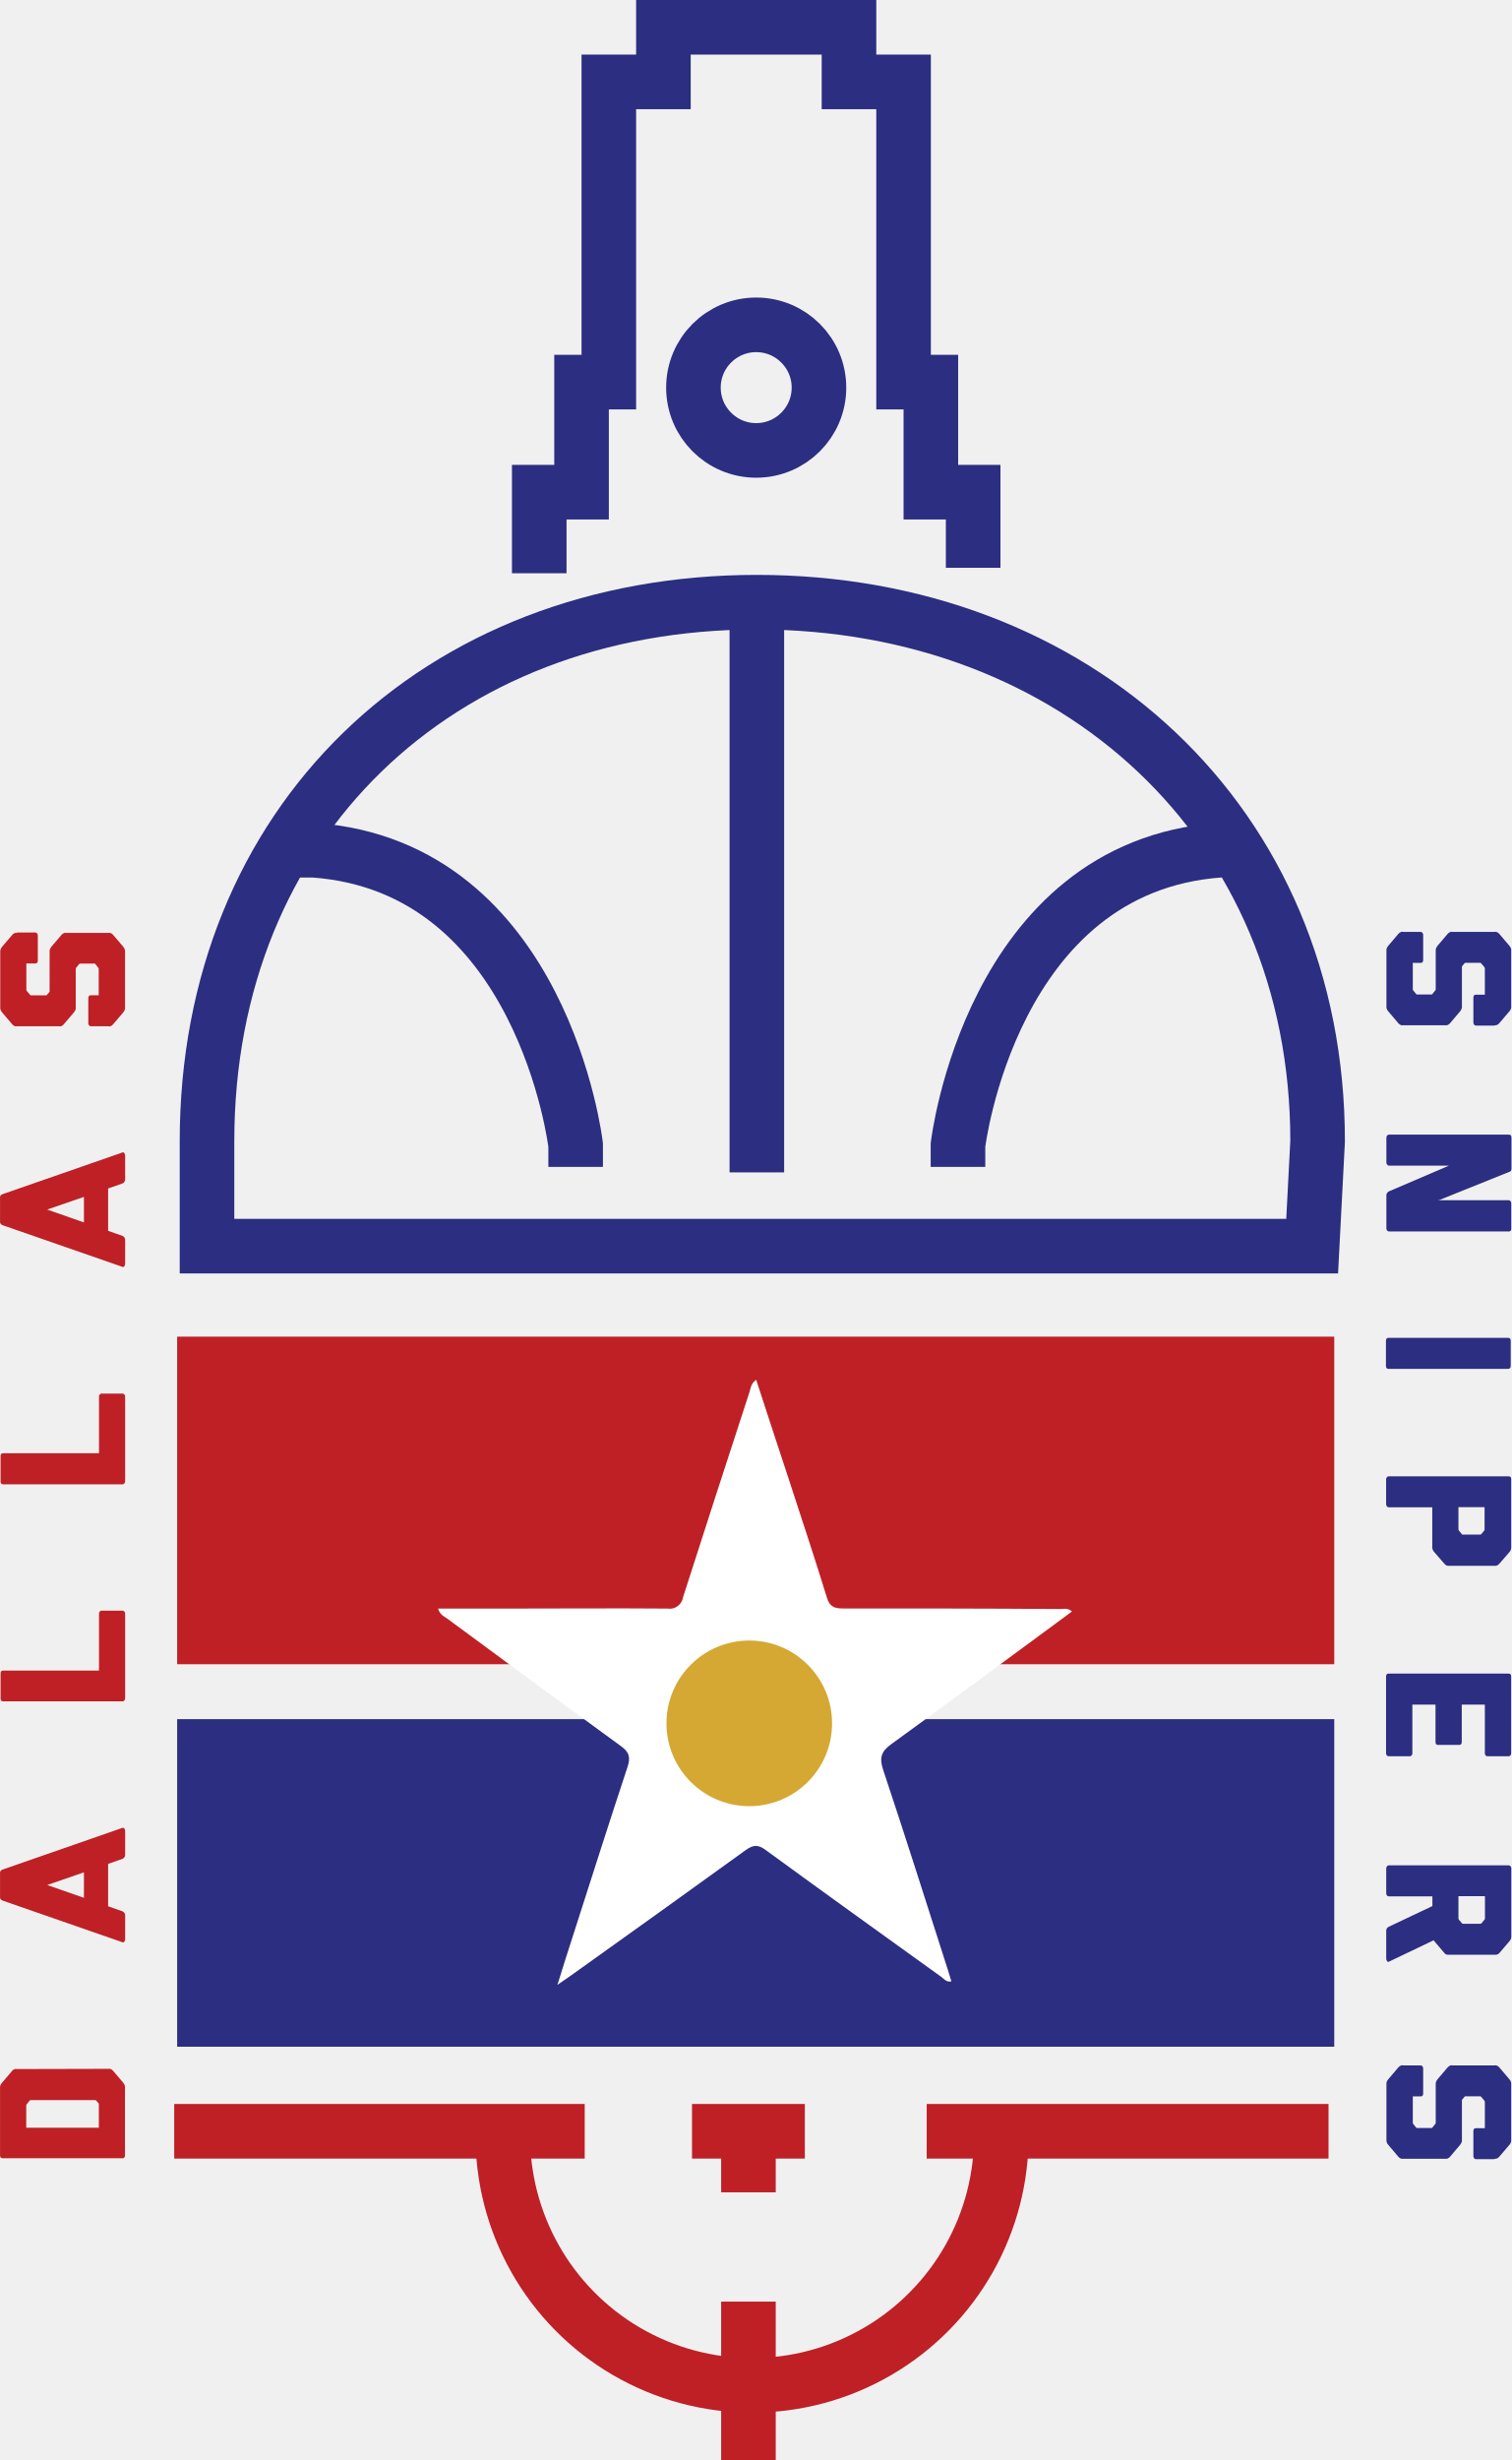
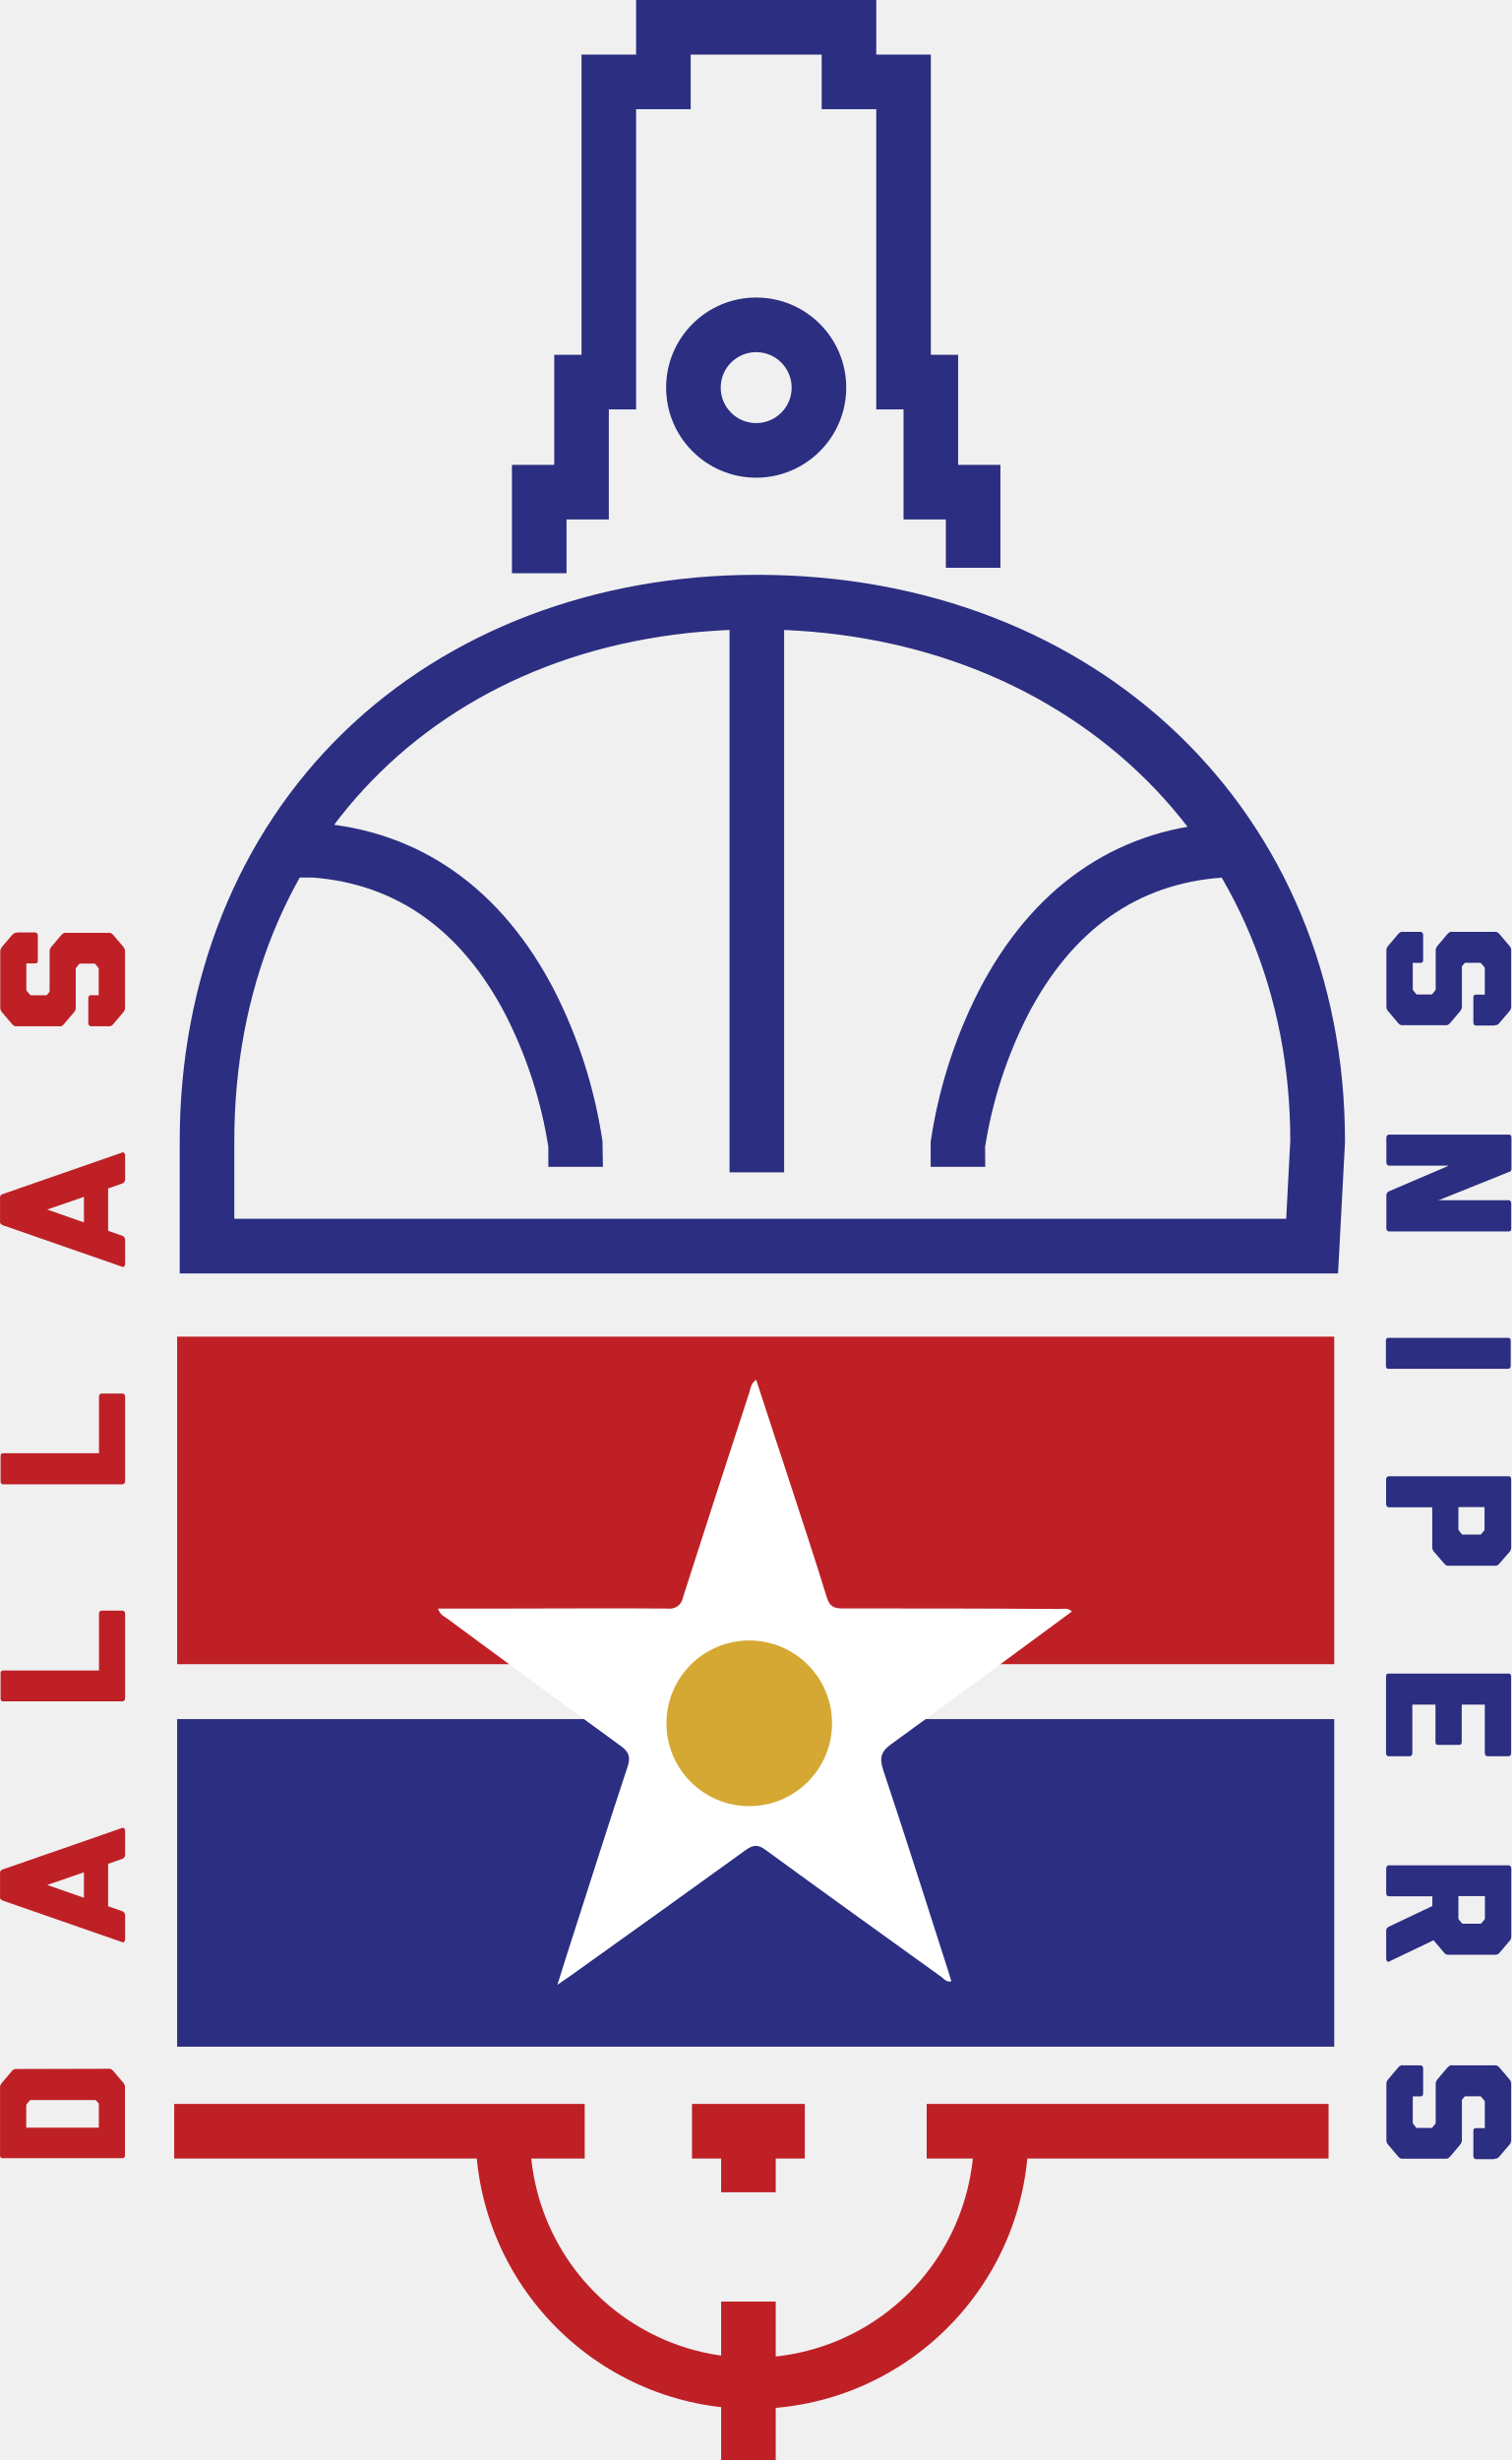
- <svg xmlns="http://www.w3.org/2000/svg" id="Layer_1" data-name="Layer 1" version="1.1" width="276.928" height="450.59">
+ <svg xmlns="http://www.w3.org/2000/svg" id="Layer_1" data-name="Layer 1" version="1.1" width="276.928" height="450.6">
  <defs id="defs4">
-     <style id="style2">.cls-1{fill:#be2026}.cls-2,.cls-7{fill:#2b2e81}.cls-5,.cls-7{stroke-miterlimit:10;stroke-width:10px}.cls-5{fill:none;stroke:#2b2e81}.cls-7{stroke:#be2026}</style>
+     <style id="style2">.cls-1{fill:#be2026}.cls-2{fill:#2b2e81}</style>
  </defs>
-   <path class="cls-5" id="polyline122" style="fill:none;stroke:#2b2e81;stroke-width:10px;stroke-miterlimit:10" transform="translate(-115.532 -278.27)" d="M293.83 382.27v-13.85h-7.75v-20.16h-5v-54.99h-10v-10h-34v10h-10v54.99h-5v20.16h-7.75v14.85" />
-   <path class="cls-1" id="rect124" style="fill:#be2026" d="M32.458 244.83h212v60h-212z" />
-   <path class="cls-2" id="rect126" style="fill:#2b2e81" d="M32.458 314.89h212v60h-212z" />
-   <path d="m196.398 295.17-4.06 3c-9.67 7.1-19.31 14.25-29 21.27-1.84 1.32-2.28 2.46-1.54 4.7 4.06 12.16 7.92 24.39 11.84 36.59.23.71.44 1.43.67 2.19-.93.2-1.34-.45-1.85-.82-10.73-7.72-21.48-15.43-32.16-23.23-1.33-1-2.23-1-3.55-.08q-16 11.55-32.06 23c-.67.48-1.36.94-2.56 1.77 1-3.3 1.9-6 2.78-8.78 3.34-10.39 6.64-20.79 10.07-31.15.58-1.75.29-2.72-1.2-3.79q-15.95-11.6-31.8-23.34c-.58-.43-1.36-.67-1.71-1.86h12.42c9.86 0 19.73-.08 29.59 0a2.49 2.49 0 0 0 2.87-2.09c4-12.51 8.07-25 12.14-37.48.25-.77.27-1.67 1.26-2.33 2 6.23 4.07 12.37 6.07 18.51 2.32 7.12 4.68 14.22 6.88 21.37.51 1.65 1.32 2 2.92 2 13.23 0 26.46 0 39.69.1.68.01 1.49-.29 2.29.45z" id="path128" style="fill:#fff" />
-   <circle cx="137.278" cy="315.66" r="15.17" id="circle130" style="fill:#d5a833" />
-   <path class="cls-7" id="line132" style="fill:#2b2e81;stroke:#be2026;stroke-width:10px;stroke-miterlimit:10" d="M169.788 390.38h73.62" />
-   <path class="cls-7" id="line134" style="fill:#2b2e81;stroke:#be2026;stroke-width:10px;stroke-miterlimit:10" d="M126.788 390.38h20.67" />
-   <path class="cls-7" id="line136" style="fill:#2b2e81;stroke:#be2026;stroke-width:10px;stroke-miterlimit:10" d="M31.918 390.38h75.21" />
-   <path class="cls-5" d="M241.408 209.03c0-58.4-44.34-98.73-102.74-98.73-58.4 0-100.74 40.33-100.74 98.73v19.22h202.48z" id="path138" style="fill:none;stroke:#2b2e81;stroke-width:10px;stroke-miterlimit:10" />
-   <path class="cls-5" id="line140" style="fill:none;stroke:#2b2e81;stroke-width:10px;stroke-miterlimit:10" d="M138.668 110.3v104.44" />
-   <path class="cls-5" d="M105.468 213.73v-4s-6-51-48-54h-7" id="path142" style="fill:none;stroke:#2b2e81;stroke-width:10px;stroke-miterlimit:10" />
-   <path class="cls-5" d="M175.518 213.73v-4s6-51 48-54" id="path144" style="fill:none;stroke:#2b2e81;stroke-width:10px;stroke-miterlimit:10" />
-   <path d="M92.128 390.57a45.67 45.67 0 1 0 91.33 0" id="path146" style="fill:none;stroke:#be2026;stroke-width:10px;stroke-miterlimit:10" />
-   <path class="cls-7" id="line148" style="fill:#2b2e81;stroke:#be2026;stroke-width:10px;stroke-miterlimit:10" d="M137.128 391.56v10" />
-   <path class="cls-7" id="line150" style="fill:#2b2e81;stroke:#be2026;stroke-width:10px;stroke-miterlimit:10" d="M137.128 421.58v29.01" />
-   <path class="cls-1" d="M19.878 378.94a1 1 0 0 1 .3 0 1.15 1.15 0 0 1 .56.38l1.84 2.17a1.37 1.37 0 0 1 .32.69 1.1 1.1 0 0 1 0 .31v12.29c0 .36-.16.54-.46.54H.468c-.31 0-.46-.18-.46-.54v-12.25a1.9 1.9 0 0 1 0-.35 1.37 1.37 0 0 1 .33-.65l1.84-2.17a1.08 1.08 0 0 1 .56-.38.88.88 0 0 1 .29 0zm-15.07 10.79h13.3v-4.41l-.46-.54a.43.43 0 0 0-.23-.11H5.628a.09.09 0 0 0-.07 0 .29.29 0 0 1-.1.07l-.55.66a.31.31 0 0 0-.1.27z" id="path152" style="fill:#be2026" />
-   <path class="cls-1" d="m.468 342.44 11-3.82q5.49-1.89 11-3.83c.11 0 .21 0 .31.14a.75.75 0 0 1 .15.44v4.41a.66.66 0 0 1-.15.42.85.85 0 0 1-.31.27l-2.66.93v7.77l2.66.93a.85.85 0 0 1 .31.27.68.68 0 0 1 .15.42v4.41a.75.75 0 0 1-.15.44c-.1.14-.2.19-.31.13l-22-7.65c-.31-.15-.46-.33-.46-.54v-4.59c0-.24.15-.42.46-.55zm14.91.51-6.73 2.32 6.73 2.35z" id="path154" style="fill:#be2026" />
-   <path class="cls-1" d="M18.258 295.19a.43.43 0 0 1 .31-.17h3.9a.42.42 0 0 1 .33.17.71.71 0 0 1 .13.41v15.45a.71.71 0 0 1-.13.41.42.42 0 0 1-.33.17h-22q-.36-.08-.36-.54v-4.56a.48.48 0 0 1 .36-.54h17.67V295.6a.61.61 0 0 1 .12-.41z" id="path156" style="fill:#be2026" />
-   <path class="cls-1" d="M18.258 255.44a.41.41 0 0 1 .31-.18h3.9a.4.4 0 0 1 .33.18.68.68 0 0 1 .13.4v15.46a.68.68 0 0 1-.13.4.4.4 0 0 1-.33.18h-22q-.36-.08-.36-.54v-4.61q0-.46.36-.54h17.67v-10.35a.59.59 0 0 1 .12-.4z" id="path158" style="fill:#be2026" />
-   <path class="cls-1" d="M.468 218.73q5.52-1.94 11-3.82l11-3.83c.11-.05.21 0 .31.14a.75.75 0 0 1 .15.44v4.4a.68.68 0 0 1-.15.43.85.85 0 0 1-.31.27l-2.66.93v7.76l2.66.93a.85.85 0 0 1 .31.27.68.68 0 0 1 .15.43v4.4a.78.78 0 0 1-.15.45c-.1.14-.2.18-.31.13l-22-7.65c-.31-.15-.46-.33-.46-.54v-4.6c0-.23.15-.41.46-.54zm14.91.5-6.73 2.32 6.73 2.36z" id="path160" style="fill:#be2026" />
-   <path class="cls-1" d="M3.048 170.8h3.42a.39.39 0 0 1 .33.17.65.65 0 0 1 .13.41v4.55c0 .37-.15.54-.46.54h-1.64v4.8a.39.39 0 0 0 .1.27l.52.61c.09.11.15.16.19.16h2.83s.1 0 .17-.12l.45-.54v-7.22a1.65 1.65 0 0 1 0-.31 1.45 1.45 0 0 1 .32-.7l1.84-2.16a1.18 1.18 0 0 1 .6-.39 1.09 1.09 0 0 1 .26 0h7.78a1.39 1.39 0 0 1 .3 0 1.17 1.17 0 0 1 .56.39l1.84 2.16a1.45 1.45 0 0 1 .32.7 1.1 1.1 0 0 1 0 .31v10a1.18 1.18 0 0 1 0 .34 1.4 1.4 0 0 1-.32.66l-1.84 2.16a1.11 1.11 0 0 1-.56.39.51.51 0 0 1-.3 0h-3.25a.42.42 0 0 1-.33-.17.74.74 0 0 1-.13-.41v-4.56q0-.54.45-.54h1.46v-4.87a.39.39 0 0 0-.1-.19l-.52-.66a.13.13 0 0 1-.08-.08.11.11 0 0 0-.09 0h-2.68a.5.5 0 0 1-.12.08l-.52.66a.32.32 0 0 0-.1.19v7a1.72 1.72 0 0 1 0 .34 1.33 1.33 0 0 1-.33.66l-1.84 2.16a1.07 1.07 0 0 1-.56.39.48.48 0 0 1-.29 0h-7.79a.39.39 0 0 1-.26 0 1.1 1.1 0 0 1-.59-.39l-1.84-2.16a1.52 1.52 0 0 1-.33-.66 1.72 1.72 0 0 1 0-.34v-10a1.63 1.63 0 0 1 0-.31 1.56 1.56 0 0 1 .33-.7l1.85-2.16a1.16 1.16 0 0 1 .59-.39h.27z" id="path162" style="fill:#be2026" />
-   <path class="cls-2" d="M273.808 187.85h-3.4a.42.42 0 0 1-.33-.17.65.65 0 0 1-.13-.41v-4.54c0-.36.15-.54.46-.54h1.64v-4.79a.39.39 0 0 0-.1-.27l-.52-.62c-.08-.1-.15-.15-.19-.15h-2.77c-.05 0-.1 0-.17.11l-.45.54v7.23a1.71 1.71 0 0 1 0 .31 1.53 1.53 0 0 1-.33.69l-1.84 2.17a1.14 1.14 0 0 1-.59.38.84.84 0 0 1-.27 0h-7.78a1 1 0 0 1-.3 0 1.12 1.12 0 0 1-.55-.38l-1.84-2.17a1.35 1.35 0 0 1-.33-.69 1.71 1.71 0 0 1 0-.31v-10a1.9 1.9 0 0 1 0-.35 1.3 1.3 0 0 1 .33-.65l1.84-2.17a1.12 1.12 0 0 1 .55-.38.51.51 0 0 1 .3 0h3.25a.39.39 0 0 1 .33.17.65.65 0 0 1 .13.41v4.56q0 .54-.45.54h-1.45v4.87a.35.35 0 0 0 .09.19l.53.65a.29.29 0 0 1 .08.08h2.77l.11-.08.52-.65a.32.32 0 0 0 .1-.19v-7a1.9 1.9 0 0 1 0-.35 1.49 1.49 0 0 1 .33-.65l1.84-2.17a1.15 1.15 0 0 1 .56-.38.51.51 0 0 1 .3 0h7.78a.39.39 0 0 1 .26 0 1.1 1.1 0 0 1 .59.38l1.84 2.17a1.3 1.3 0 0 1 .33.65 1.9 1.9 0 0 1 0 .35v10a1.71 1.71 0 0 1 0 .31 1.35 1.35 0 0 1-.33.69l-1.85 2.17a1.1 1.1 0 0 1-.59.38.84.84 0 0 1-.27 0z" id="path164" style="fill:#2b2e81" />
-   <path class="cls-2" d="M276.468 225.56h-22a.42.42 0 0 1-.31-.15.53.53 0 0 1-.15-.39v-6.1a.68.68 0 0 1 .15-.43.78.78 0 0 1 .31-.27l11-4.71h-11a.39.39 0 0 1-.31-.18.53.53 0 0 1-.15-.36v-4.6a.54.54 0 0 1 .15-.39.42.42 0 0 1 .31-.15h22c.3 0 .46.18.46.54v5.76a.53.53 0 0 1-.46.54l-12.68 5.1-.36.07h13a.4.4 0 0 1 .33.18.63.63 0 0 1 .13.36v4.6c.03.4-.13.58-.42.58z" id="path166" style="fill:#2b2e81" />
-   <path class="cls-2" d="M276.318 250.73h-21.93c-.31 0-.46-.18-.46-.54v-4.6c0-.36.15-.54.46-.54h21.93c.31 0 .47.18.47.54v4.6c0 .31-.16.54-.47.54z" id="path168" style="fill:#2b2e81" />
-   <path class="cls-2" d="M265.468 286.8a1.29 1.29 0 0 1-.29 0 1.13 1.13 0 0 1-.56-.39l-1.87-2.16a1.38 1.38 0 0 1-.33-.7.81.81 0 0 1 0-.31v-7.15h-8a.38.38 0 0 1-.31-.17.61.61 0 0 1-.15-.41v-4.56a.52.52 0 0 1 .15-.38.4.4 0 0 1 .31-.16h22c.3 0 .46.18.46.54v12.29a1.65 1.65 0 0 1 0 .31c0 .1-.05.21-.08.33a1 1 0 0 1-.21.37l-1.87 2.16a1.2 1.2 0 0 1-.59.39h-.27zm1.74-10.74v4.06a.37.37 0 0 0 .09.23l.53.66a.15.15 0 0 1 .08.08h3.38a.24.24 0 0 1 .09-.08l.56-.66.06-.13a.26.26 0 0 0 0-.1v-4.06z" id="path170" style="fill:#2b2e81" />
-   <path class="cls-2" d="M267.818 312.23v6.84c0 .36-.16.54-.46.54h-3.89c-.31 0-.46-.18-.46-.54v-6.84h-4.24v8.92a.6.6 0 0 1-.13.37.39.39 0 0 1-.33.17h-3.9a.37.37 0 0 1-.33-.17.6.6 0 0 1-.13-.37v-14.06c0-.36.15-.54.46-.54h22c.31 0 .46.18.46.54v14.06a.6.6 0 0 1-.13.37.38.38 0 0 1-.33.17h-3.9a.37.37 0 0 1-.33-.17.6.6 0 0 1-.13-.37v-8.92z" id="path172" style="fill:#2b2e81" />
-   <path class="cls-2" d="M265.468 358.05a.85.85 0 0 1-.29 0l-.27-.09a.88.88 0 0 1-.29-.25l-1.88-2.21-.06-.11-8.24 3.94c-.11.05-.22 0-.32-.14a.75.75 0 0 1-.14-.4v-5.18a.71.71 0 0 1 .14-.42.87.87 0 0 1 .32-.27l8-3.79v-1.78h-8a.45.45 0 0 1-.32-.15.6.6 0 0 1-.14-.39v-4.6a.56.56 0 0 1 .14-.36.43.43 0 0 1 .32-.18h22a.39.39 0 0 1 .33.18.55.55 0 0 1 .13.36v12.29a1.63 1.63 0 0 1 0 .31c0 .1-.05.21-.08.33a1 1 0 0 1-.21.36l-1.88 2.21a.8.8 0 0 1-.33.25l-.29.09a1.13 1.13 0 0 1-.3 0zm1.74-10.74v4.06a.39.39 0 0 0 .1.27l.53.62a.23.23 0 0 0 .16.11h3.25a.26.26 0 0 0 .2-.11l.52-.62a.36.36 0 0 0 .1-.23v-4.1z" id="path174" style="fill:#2b2e81" />
-   <path class="cls-2" d="M273.808 395.49h-3.4a.42.42 0 0 1-.33-.17.65.65 0 0 1-.13-.41v-4.56c0-.36.15-.54.46-.54h1.64v-4.79a.39.39 0 0 0-.1-.27l-.52-.62c-.08-.1-.15-.15-.19-.15h-2.77c-.05 0-.1 0-.17.11l-.45.54v7.23a1.71 1.71 0 0 1 0 .31 1.48 1.48 0 0 1-.33.69l-1.84 2.17a1.14 1.14 0 0 1-.59.38.84.84 0 0 1-.27 0h-7.78a1 1 0 0 1-.3 0 1.12 1.12 0 0 1-.55-.38l-1.84-2.17a1.31 1.31 0 0 1-.33-.69 1.71 1.71 0 0 1 0-.31v-10a1.9 1.9 0 0 1 0-.35 1.3 1.3 0 0 1 .33-.65l1.84-2.17a1.12 1.12 0 0 1 .55-.38.51.51 0 0 1 .3 0h3.25a.42.42 0 0 1 .33.17.65.65 0 0 1 .13.41v4.56q0 .54-.45.54h-1.45v4.87a.35.35 0 0 0 .09.19l.53.66a.19.19 0 0 1 .08.07h2.77l.11-.07.52-.66a.32.32 0 0 0 .1-.19v-7a1.9 1.9 0 0 1 0-.35 1.49 1.49 0 0 1 .33-.65l1.84-2.17a1.15 1.15 0 0 1 .56-.38.51.51 0 0 1 .3 0h7.78a.39.39 0 0 1 .26 0 1.1 1.1 0 0 1 .59.38l1.84 2.17a1.3 1.3 0 0 1 .33.65 1.9 1.9 0 0 1 0 .35v10a1.71 1.71 0 0 1 0 .31 1.31 1.31 0 0 1-.33.69l-1.85 2.17a1.1 1.1 0 0 1-.59.38.84.84 0 0 1-.27 0z" id="path176" style="fill:#2b2e81" />
-   <circle class="cls-5" cx="138.548" cy="71" r="11.5" id="circle178" style="fill:none;stroke:#2b2e81;stroke-width:10px;stroke-miterlimit:10" />
+   <path class="cls-2" id="polygon124" style="fill:#2b2e81" transform="translate(-115.532 -218.27)" d="M209.33 303.42h7.75v-20.16h5v-54.99h10v-10h44v10h10v54.99h5v20.16h7.75v18.85h-10v-8.85h-7.75v-20.16h-5v-54.99h-10v-10h-24v10h-10v54.99h-5v20.16h-7.75v9.85h-10z" />
+   <path class="cls-1" id="rect126" style="fill:#be2026" d="M32.458 244.83h212v60h-212z" />
+   <path class="cls-2" id="rect128" style="fill:#2b2e81" d="M32.458 314.89h212v60h-212z" />
+   <path d="m196.398 295.17-4.06 3c-9.67 7.1-19.31 14.25-29 21.27-1.84 1.32-2.28 2.46-1.54 4.7 4.06 12.16 7.92 24.39 11.84 36.59.23.71.44 1.43.67 2.19-.93.2-1.34-.45-1.85-.82-10.73-7.72-21.48-15.43-32.16-23.23-1.33-1-2.23-1-3.55-.08q-16 11.55-32.06 23c-.67.48-1.36.94-2.56 1.77 1-3.3 1.9-6 2.78-8.78 3.34-10.39 6.64-20.79 10.07-31.15.58-1.75.29-2.72-1.2-3.79q-15.95-11.6-31.8-23.34c-.58-.43-1.36-.67-1.71-1.86h12.42c9.86 0 19.73-.08 29.59 0a2.49 2.49 0 0 0 2.87-2.09c4-12.51 8.07-25 12.14-37.48.25-.77.27-1.67 1.26-2.33 2 6.23 4.07 12.37 6.07 18.51 2.32 7.12 4.68 14.22 6.88 21.37.51 1.65 1.32 2 2.92 2 13.23 0 26.46 0 39.69.1.68.01 1.49-.29 2.29.45z" id="path130" style="fill:#fff" />
+   <circle cx="137.278" cy="315.66" r="15.17" id="circle132" style="fill:#d5a833" />
+   <path class="cls-1" id="rect134" style="fill:#be2026" d="M169.788 385.38h73.63v10h-73.63z" />
+   <path class="cls-1" id="rect136" style="fill:#be2026" d="M126.788 385.38h20.67v10h-20.67z" />
+   <path class="cls-1" id="rect138" style="fill:#be2026" d="M31.918 385.38h75.21v10h-75.21z" />
+   <path class="cls-2" d="M245.158 233.25H32.928v-24.22c0-29.47 10.65-56.06 30-74.85 19.17-18.63 46.07-28.89 75.76-28.89 62.43 0 107.74 43.63 107.74 103.74v.26zm-202.23-10h192.73l.75-14.34c0-26.55-9.94-50.52-27.9-67.51-17.96-16.99-42.61-26.11-69.84-26.11-56.37 0-95.74 38.55-95.74 93.74z" id="path140" style="fill:#2b2e81" />
+   <path class="cls-2" id="rect142" style="fill:#2b2e81" d="M133.668 110.29h10v104.45h-10z" />
+   <path class="cls-2" d="M110.468 213.73h-10v-3.66a81 81 0 0 0-7.82-24.16c-8.08-15.54-20-24-35.36-25.17h-6.82v-10.01h7.32c19 1.35 34.17 12 43.84 30.82a89.79 89.79 0 0 1 8.77 27.58v.58z" id="path144" style="fill:#2b2e81" />
+   <path class="cls-2" d="M180.518 213.73h-10v-4.57a89.79 89.79 0 0 1 8.77-27.58c9.67-18.81 24.83-29.47 43.84-30.82l.71 10c-15.47 1.11-27.43 9.58-35.53 25.18a81.06 81.06 0 0 0-7.82 24.16z" id="path146" style="fill:#2b2e81" />
+   <path class="cls-1" d="M137.788 441.24a50.72 50.72 0 0 1-50.66-50.67h10a40.67 40.67 0 1 0 81.33 0h10a50.73 50.73 0 0 1-50.67 50.67z" id="path148" style="fill:#be2026" />
+   <path class="cls-1" id="rect150" style="fill:#be2026" d="M132.128 391.56h10v10h-10z" />
+   <path class="cls-1" id="rect152" style="fill:#be2026" d="M132.128 421.58h10v29.02h-10z" />
+   <path class="cls-1" d="M19.878 378.94a1 1 0 0 1 .3 0 1.15 1.15 0 0 1 .56.38l1.84 2.17a1.37 1.37 0 0 1 .32.69 1.1 1.1 0 0 1 0 .31v12.29c0 .36-.16.54-.46.54H.468c-.31 0-.46-.18-.46-.54v-12.25a1.9 1.9 0 0 1 0-.35 1.37 1.37 0 0 1 .33-.65l1.84-2.17a1.08 1.08 0 0 1 .56-.38.88.88 0 0 1 .29 0zm-15.07 10.79h13.3v-4.41l-.46-.54a.43.43 0 0 0-.23-.11H5.628a.09.09 0 0 0-.07 0 .29.29 0 0 1-.1.07l-.55.66a.31.31 0 0 0-.1.27z" id="path154" style="fill:#be2026" />
+   <path class="cls-1" d="m.468 342.44 11-3.82q5.49-1.89 11-3.83c.11 0 .21 0 .31.14a.75.75 0 0 1 .15.44v4.41a.66.66 0 0 1-.15.42.85.85 0 0 1-.31.27l-2.66.93v7.77l2.66.93a.85.85 0 0 1 .31.27.68.68 0 0 1 .15.42v4.41a.75.75 0 0 1-.15.44c-.1.14-.2.19-.31.13l-22-7.65c-.31-.15-.46-.33-.46-.54v-4.59c0-.24.15-.42.46-.55zm14.91.51-6.73 2.32 6.73 2.35z" id="path156" style="fill:#be2026" />
+   <path class="cls-1" d="M18.258 295.19a.43.43 0 0 1 .31-.17h3.9a.42.42 0 0 1 .33.17.71.71 0 0 1 .13.41v15.45a.71.71 0 0 1-.13.41.42.42 0 0 1-.33.17h-22q-.36-.08-.36-.54v-4.56a.48.48 0 0 1 .36-.54h17.67V295.6a.61.61 0 0 1 .12-.41z" id="path158" style="fill:#be2026" />
+   <path class="cls-1" d="M18.258 255.44a.41.41 0 0 1 .31-.18h3.9a.4.4 0 0 1 .33.18.68.68 0 0 1 .13.4v15.46a.68.68 0 0 1-.13.4.4.4 0 0 1-.33.18h-22q-.36-.08-.36-.54v-4.61q0-.47.36-.54h17.67v-10.35a.59.59 0 0 1 .12-.4z" id="path160" style="fill:#be2026" />
+   <path class="cls-1" d="M.468 218.73q5.52-1.94 11-3.82l11-3.83c.11-.05.21 0 .31.14a.75.75 0 0 1 .15.44v4.4a.68.68 0 0 1-.15.43.85.85 0 0 1-.31.27l-2.66.93v7.76l2.66.93a.85.85 0 0 1 .31.27.68.68 0 0 1 .15.43v4.4a.78.78 0 0 1-.15.45c-.1.14-.2.18-.31.13l-22-7.65c-.31-.15-.46-.33-.46-.54v-4.6c0-.23.15-.41.46-.54zm14.91.5-6.73 2.32 6.73 2.36z" id="path162" style="fill:#be2026" />
+   <path class="cls-1" d="M3.048 170.8h3.42a.39.39 0 0 1 .33.17.65.65 0 0 1 .13.41v4.55c0 .37-.15.54-.46.54h-1.64v4.8a.39.39 0 0 0 .1.27l.52.61c.09.11.15.16.19.16h2.83s.1 0 .17-.12l.45-.54v-7.22a1.65 1.65 0 0 1 0-.31 1.45 1.45 0 0 1 .32-.7l1.84-2.16a1.18 1.18 0 0 1 .6-.39 1.09 1.09 0 0 1 .26 0h7.78a1.39 1.39 0 0 1 .3 0 1.17 1.17 0 0 1 .56.39l1.84 2.16a1.45 1.45 0 0 1 .32.7 1.1 1.1 0 0 1 0 .31v10a1.18 1.18 0 0 1 0 .34 1.4 1.4 0 0 1-.32.66l-1.84 2.16a1.11 1.11 0 0 1-.56.39.51.51 0 0 1-.3 0h-3.25a.42.42 0 0 1-.33-.17.74.74 0 0 1-.13-.41v-4.56q0-.54.45-.54h1.46v-4.87a.39.39 0 0 0-.1-.19l-.52-.66a.13.13 0 0 1-.08-.08.11.11 0 0 0-.09 0h-2.68a.5.5 0 0 1-.12.08l-.52.66a.32.32 0 0 0-.1.19v7a1.72 1.72 0 0 1 0 .34 1.33 1.33 0 0 1-.33.66l-1.84 2.16a1.07 1.07 0 0 1-.56.39.48.48 0 0 1-.29 0h-7.79a.39.39 0 0 1-.26 0 1.1 1.1 0 0 1-.59-.39l-1.84-2.16a1.52 1.52 0 0 1-.33-.66 1.72 1.72 0 0 1 0-.34v-10a1.63 1.63 0 0 1 0-.31 1.56 1.56 0 0 1 .33-.7l1.85-2.16a1.16 1.16 0 0 1 .59-.39h.27z" id="path164" style="fill:#be2026" />
+   <path class="cls-2" d="M273.808 187.85h-3.4a.42.42 0 0 1-.33-.17.65.65 0 0 1-.13-.41v-4.54c0-.36.15-.54.46-.54h1.64v-4.79a.39.39 0 0 0-.1-.27l-.52-.62c-.08-.1-.15-.15-.19-.15h-2.77c-.05 0-.1 0-.17.11l-.45.54v7.23a1.71 1.71 0 0 1 0 .31 1.53 1.53 0 0 1-.33.69l-1.84 2.17a1.14 1.14 0 0 1-.59.38.84.84 0 0 1-.27 0h-7.78a1 1 0 0 1-.3 0 1.12 1.12 0 0 1-.55-.38l-1.84-2.17a1.35 1.35 0 0 1-.33-.69 1.71 1.71 0 0 1 0-.31v-10a1.9 1.9 0 0 1 0-.35 1.3 1.3 0 0 1 .33-.65l1.84-2.17a1.12 1.12 0 0 1 .55-.38.51.51 0 0 1 .3 0h3.25a.39.39 0 0 1 .33.17.65.65 0 0 1 .13.41v4.56q0 .54-.45.54h-1.45v4.87a.35.35 0 0 0 .09.19l.53.65a.29.29 0 0 1 .08.08h2.77l.11-.08.52-.65a.32.32 0 0 0 .1-.19v-7a1.9 1.9 0 0 1 0-.35 1.49 1.49 0 0 1 .33-.65l1.84-2.17a1.15 1.15 0 0 1 .56-.38.51.51 0 0 1 .3 0h7.78a.39.39 0 0 1 .26 0 1.1 1.1 0 0 1 .59.38l1.84 2.17a1.3 1.3 0 0 1 .33.65 1.9 1.9 0 0 1 0 .35v10a1.71 1.71 0 0 1 0 .31 1.35 1.35 0 0 1-.33.69l-1.85 2.17a1.1 1.1 0 0 1-.59.38.84.84 0 0 1-.27 0z" id="path166" style="fill:#2b2e81" />
+   <path class="cls-2" d="M276.468 225.56h-22a.42.42 0 0 1-.31-.15.53.53 0 0 1-.15-.39v-6.1a.68.68 0 0 1 .15-.43.78.78 0 0 1 .31-.27l11-4.71h-11a.39.39 0 0 1-.31-.18.53.53 0 0 1-.15-.36v-4.6a.54.54 0 0 1 .15-.39.42.42 0 0 1 .31-.15h22c.3 0 .46.18.46.54v5.76a.53.53 0 0 1-.46.54l-12.68 5.1-.36.07h13a.4.4 0 0 1 .33.18.63.63 0 0 1 .13.36v4.6c.03.4-.13.58-.42.58z" id="path168" style="fill:#2b2e81" />
+   <path class="cls-2" d="M276.318 250.73h-21.93c-.31 0-.46-.18-.46-.54v-4.6c0-.36.15-.54.46-.54h21.93c.31 0 .47.18.47.54v4.6c0 .31-.16.54-.47.54z" id="path170" style="fill:#2b2e81" />
+   <path class="cls-2" d="M265.468 286.8a1.29 1.29 0 0 1-.29 0 1.13 1.13 0 0 1-.56-.39l-1.87-2.16a1.38 1.38 0 0 1-.33-.7.81.81 0 0 1 0-.31v-7.15h-8a.38.38 0 0 1-.31-.17.61.61 0 0 1-.15-.41v-4.56a.52.52 0 0 1 .15-.38.4.4 0 0 1 .31-.16h22c.3 0 .46.18.46.54v12.29a1.65 1.65 0 0 1 0 .31c0 .1-.05.21-.08.33a1 1 0 0 1-.21.37l-1.87 2.16a1.2 1.2 0 0 1-.59.39h-.27zm1.74-10.74v4.06a.37.37 0 0 0 .09.23l.53.66a.15.15 0 0 1 .08.08h3.38a.24.24 0 0 1 .09-.08l.56-.66.06-.13a.26.26 0 0 0 0-.1v-4.06z" id="path172" style="fill:#2b2e81" />
+   <path class="cls-2" d="M267.818 312.23v6.84c0 .36-.16.54-.46.54h-3.89c-.31 0-.46-.18-.46-.54v-6.84h-4.24v8.92a.6.6 0 0 1-.13.37.39.39 0 0 1-.33.17h-3.9a.37.37 0 0 1-.33-.17.6.6 0 0 1-.13-.37v-14.06c0-.36.15-.54.46-.54h22c.31 0 .46.18.46.54v14.06a.6.6 0 0 1-.13.37.38.38 0 0 1-.33.17h-3.9a.37.37 0 0 1-.33-.17.6.6 0 0 1-.13-.37v-8.92z" id="path174" style="fill:#2b2e81" />
+   <path class="cls-2" d="M265.468 358.05a.85.85 0 0 1-.29 0l-.27-.09a.88.88 0 0 1-.29-.25l-1.88-2.21-.06-.11-8.24 3.94c-.11.05-.22 0-.32-.14a.75.75 0 0 1-.14-.4v-5.18a.71.71 0 0 1 .14-.42.87.87 0 0 1 .32-.27l8-3.79v-1.78h-8a.45.45 0 0 1-.32-.15.6.6 0 0 1-.14-.39v-4.6a.56.56 0 0 1 .14-.36.43.43 0 0 1 .32-.18h22a.39.39 0 0 1 .33.18.55.55 0 0 1 .13.36v12.29a1.63 1.63 0 0 1 0 .31c0 .1-.05.21-.08.33a1 1 0 0 1-.21.36l-1.88 2.21a.8.8 0 0 1-.33.25l-.29.09a1.13 1.13 0 0 1-.3 0zm1.74-10.74v4.06a.39.39 0 0 0 .1.27l.53.62a.23.23 0 0 0 .16.11h3.25a.26.26 0 0 0 .2-.11l.52-.62a.36.36 0 0 0 .1-.23v-4.1z" id="path176" style="fill:#2b2e81" />
+   <path class="cls-2" d="M273.808 395.49h-3.4a.42.42 0 0 1-.33-.17.65.65 0 0 1-.13-.41v-4.56c0-.36.15-.54.46-.54h1.64v-4.79a.39.39 0 0 0-.1-.27l-.52-.62c-.08-.1-.15-.15-.19-.15h-2.77c-.05 0-.1 0-.17.11l-.45.54v7.23a1.71 1.71 0 0 1 0 .31 1.48 1.48 0 0 1-.33.69l-1.84 2.17a1.14 1.14 0 0 1-.59.38.84.84 0 0 1-.27 0h-7.78a1 1 0 0 1-.3 0 1.12 1.12 0 0 1-.55-.38l-1.84-2.17a1.31 1.31 0 0 1-.33-.69 1.71 1.71 0 0 1 0-.31v-10a1.9 1.9 0 0 1 0-.35 1.3 1.3 0 0 1 .33-.65l1.84-2.17a1.12 1.12 0 0 1 .55-.38.51.51 0 0 1 .3 0h3.25a.42.42 0 0 1 .33.17.65.65 0 0 1 .13.41v4.56q0 .54-.45.54h-1.45v4.87a.35.35 0 0 0 .09.19l.53.66a.19.19 0 0 1 .08.07h2.77l.11-.07.52-.66a.32.32 0 0 0 .1-.19v-7a1.9 1.9 0 0 1 0-.35 1.49 1.49 0 0 1 .33-.65l1.84-2.17a1.15 1.15 0 0 1 .56-.38.51.51 0 0 1 .3 0h7.78a.39.39 0 0 1 .26 0 1.1 1.1 0 0 1 .59.38l1.84 2.17a1.3 1.3 0 0 1 .33.65 1.9 1.9 0 0 1 0 .35v10a1.71 1.71 0 0 1 0 .31 1.31 1.31 0 0 1-.33.69l-1.85 2.17a1.1 1.1 0 0 1-.59.38.84.84 0 0 1-.27 0z" id="path178" style="fill:#2b2e81" />
+   <path class="cls-2" d="M138.548 87.5a16.5 16.5 0 1 1 16.5-16.5 16.52 16.52 0 0 1-16.5 16.5zm0-23a6.5 6.5 0 1 0 6.5 6.5 6.51 6.51 0 0 0-6.5-6.5z" id="path180" style="fill:#2b2e81" />
</svg>
